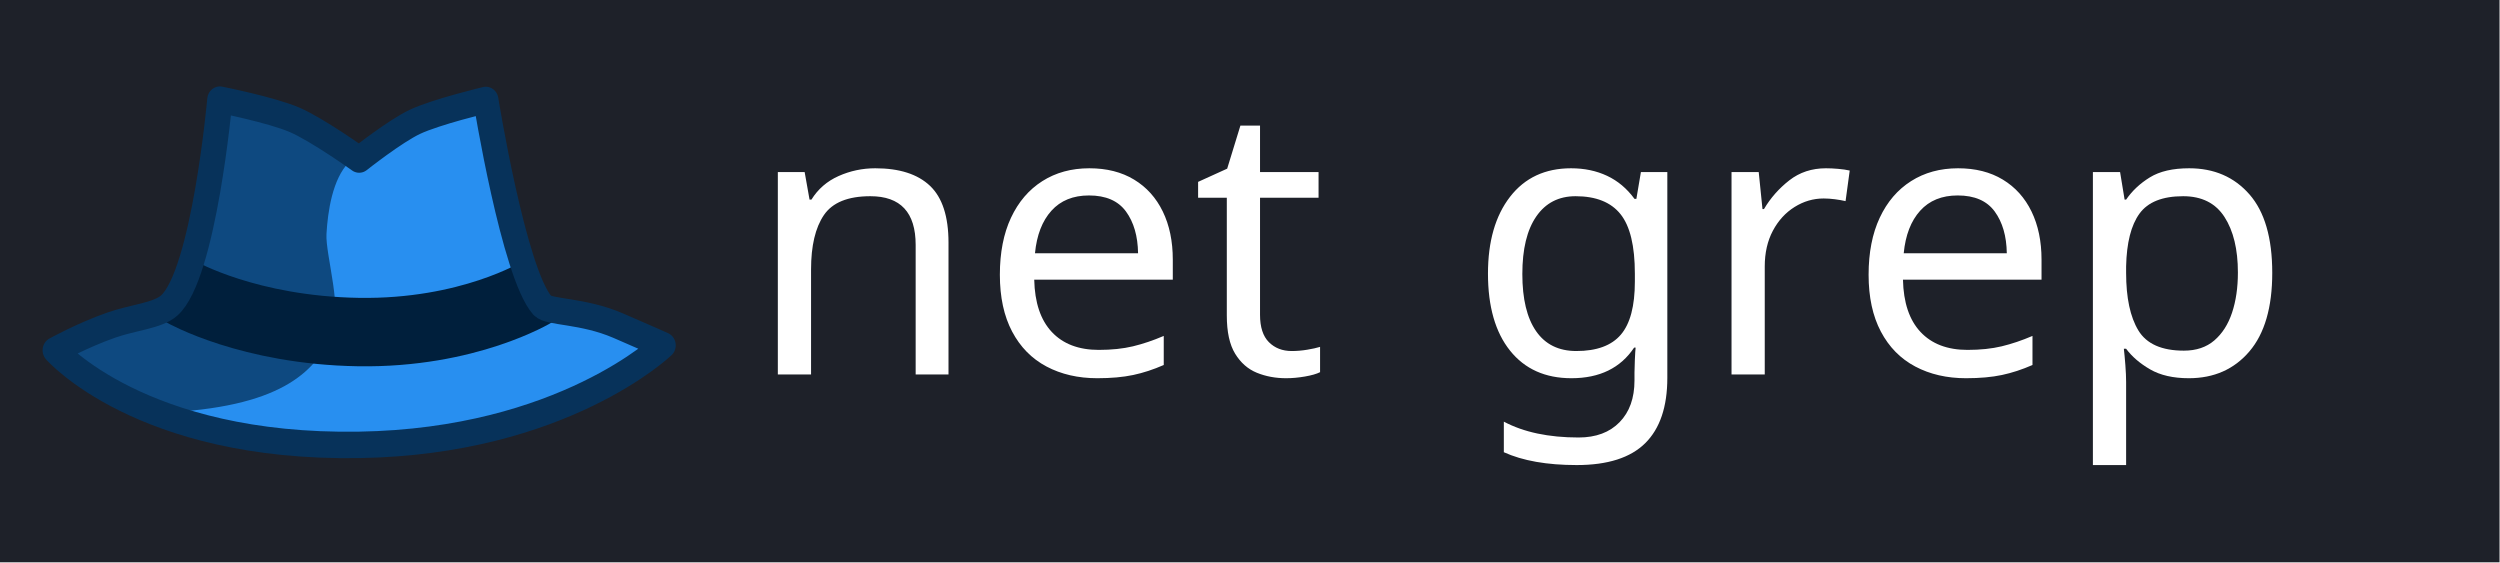
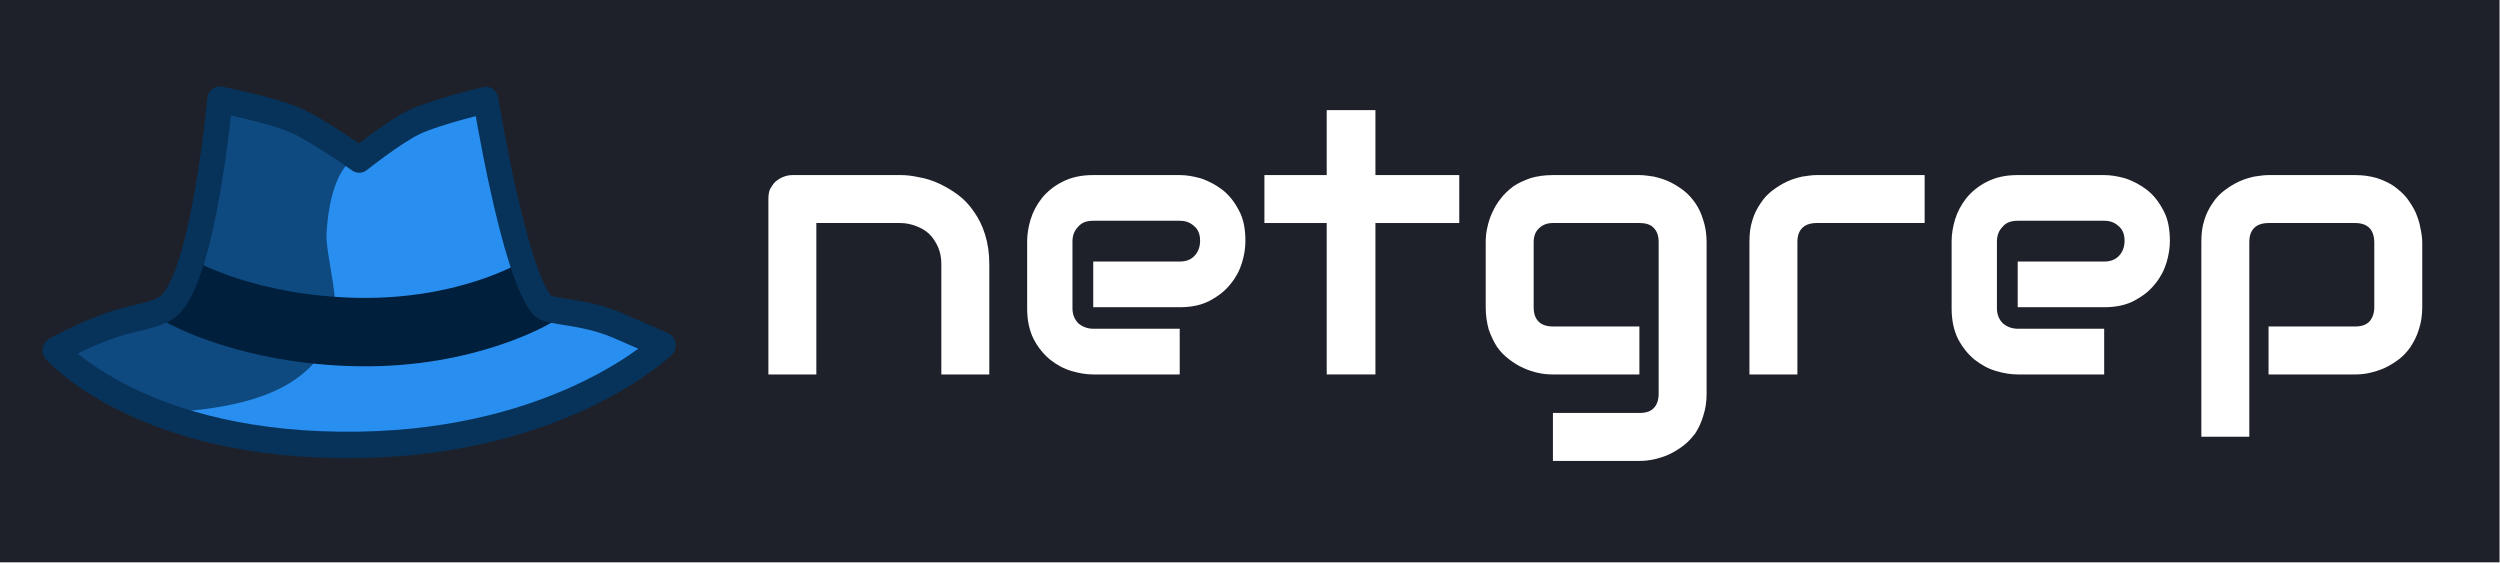
<svg xmlns="http://www.w3.org/2000/svg" width="100%" height="100%" viewBox="0 0 3290 740" version="1.1" xml:space="preserve" style="fill-rule:evenodd;clip-rule:evenodd;stroke-linejoin:round;stroke-miterlimit:1.5;">
  <g transform="matrix(1,0,0,1,-1625.34,-158.652)">
    <g transform="matrix(2.04573,0,0,1.08225,-1629.97,199.892)">
      <g transform="matrix(0.883258,0,0,0.516929,1673.27,-11.0835)">
        <rect x="-92.846" y="-52.275" width="1820.44" height="1322.64" style="fill:rgb(30,33,41);" />
      </g>
    </g>
    <g transform="matrix(1.09677,0,0,1.09677,-310.624,260.943)">
-       <g transform="matrix(453.082,0,0,453.082,4693.51,356.024)">
-             </g>
-       <text x="2659.95px" y="356.024px" style="font-family:'Audiowide-Regular', 'Audiowide';font-size:453.082px;fill:white;">net<tspan x="3525.63px 3838.45px 4084.68px " y="356.024px 356.024px 356.024px ">gre</tspan>p</text>
+       <g transform="matrix(453.082,0,0,453.082,2659.95,356.024)">
+         <path d="M0.645,-0L0.518,-0L0.518,-0.293C0.518,-0.31 0.515,-0.324 0.509,-0.338C0.503,-0.351 0.496,-0.362 0.486,-0.372C0.476,-0.381 0.465,-0.388 0.451,-0.393C0.438,-0.398 0.424,-0.401 0.409,-0.401L0.187,-0.401L0.187,-0L0.06,-0L0.06,-0.465C0.06,-0.474 0.061,-0.482 0.064,-0.49C0.068,-0.497 0.072,-0.504 0.078,-0.51C0.084,-0.515 0.091,-0.52 0.099,-0.523C0.106,-0.526 0.115,-0.528 0.124,-0.528L0.41,-0.528C0.426,-0.528 0.442,-0.526 0.46,-0.522C0.478,-0.519 0.496,-0.513 0.513,-0.505C0.53,-0.497 0.547,-0.487 0.563,-0.475C0.579,-0.463 0.593,-0.448 0.605,-0.43C0.617,-0.413 0.627,-0.393 0.634,-0.37C0.641,-0.347 0.645,-0.322 0.645,-0.293L0.645,-0Z" style="fill:white;fill-rule:nonzero;" />
+       </g>
+       <g transform="matrix(453.082,0,0,453.082,2975.42,356.024)">
+         <path d="M0.627,-0.353C0.627,-0.335 0.624,-0.316 0.618,-0.296C0.612,-0.276 0.602,-0.257 0.588,-0.24C0.574,-0.222 0.556,-0.208 0.534,-0.196C0.512,-0.184 0.485,-0.178 0.453,-0.178L0.224,-0.178L0.224,-0.299L0.453,-0.299C0.47,-0.299 0.483,-0.304 0.493,-0.315C0.502,-0.325 0.507,-0.338 0.507,-0.354C0.507,-0.371 0.502,-0.384 0.491,-0.393C0.48,-0.403 0.468,-0.407 0.453,-0.407L0.224,-0.407C0.206,-0.407 0.193,-0.402 0.184,-0.391C0.174,-0.381 0.169,-0.368 0.169,-0.352L0.169,-0.175C0.169,-0.158 0.175,-0.145 0.185,-0.135C0.196,-0.126 0.209,-0.121 0.225,-0.121L0.453,-0.121L0.453,-0L0.224,-0C0.206,-0 0.187,-0.003 0.167,-0.009C0.146,-0.015 0.128,-0.025 0.11,-0.039C0.093,-0.053 0.078,-0.071 0.066,-0.094C0.055,-0.116 0.049,-0.143 0.049,-0.175L0.049,-0.353C0.049,-0.371 0.052,-0.39 0.058,-0.41C0.064,-0.43 0.074,-0.449 0.088,-0.467C0.102,-0.484 0.12,-0.499 0.142,-0.51C0.165,-0.522 0.192,-0.528 0.224,-0.528L0.453,-0.528C0.47,-0.528 0.489,-0.525 0.51,-0.519C0.53,-0.512 0.549,-0.502 0.566,-0.489C0.584,-0.475 0.598,-0.457 0.61,-0.434C0.622,-0.412 0.627,-0.385 0.627,-0.353Z" style="fill:white;fill-rule:nonzero;" />
+       </g>
+       <g transform="matrix(453.082,0,0,453.082,3271.43,356.024)">
+         <path d="M0.54,-0.401L0.318,-0.401L0.318,-0L0.189,-0L0.189,-0.401L0.024,-0.401L0.024,-0.528L0.189,-0.528L0.189,-0.7L0.318,-0.7L0.318,-0.528L0.54,-0.528L0.54,-0.401Z" style="fill:white;fill-rule:nonzero;" />
+       </g>
+       <g transform="matrix(453.082,0,0,453.082,3525.63,356.024)">
+         <path d="M0.634,0.051C0.634,0.073 0.631,0.092 0.625,0.11C0.62,0.127 0.613,0.142 0.604,0.156C0.594,0.169 0.584,0.18 0.572,0.189C0.56,0.198 0.547,0.206 0.534,0.212C0.521,0.218 0.507,0.222 0.494,0.225C0.48,0.228 0.468,0.229 0.456,0.229L0.227,0.229L0.227,0.102L0.456,0.102C0.473,0.102 0.486,0.098 0.494,0.089C0.503,0.08 0.507,0.067 0.507,0.051L0.507,-0.35C0.507,-0.367 0.503,-0.379 0.494,-0.388C0.486,-0.397 0.473,-0.401 0.456,-0.401L0.227,-0.401C0.211,-0.401 0.199,-0.396 0.189,-0.386C0.18,-0.377 0.176,-0.365 0.176,-0.35L0.176,-0.178C0.176,-0.162 0.18,-0.149 0.189,-0.14C0.198,-0.131 0.211,-0.127 0.228,-0.127L0.456,-0.127L0.456,-0L0.227,-0C0.215,-0 0.202,-0.001 0.188,-0.004C0.175,-0.007 0.162,-0.011 0.149,-0.017C0.135,-0.023 0.123,-0.031 0.111,-0.04C0.099,-0.049 0.088,-0.06 0.079,-0.073C0.07,-0.087 0.063,-0.102 0.057,-0.119C0.052,-0.137 0.049,-0.156 0.049,-0.178L0.049,-0.35C0.049,-0.362 0.05,-0.375 0.053,-0.388C0.056,-0.402 0.06,-0.415 0.066,-0.428C0.072,-0.441 0.079,-0.454 0.089,-0.466C0.098,-0.478 0.109,-0.488 0.122,-0.498C0.135,-0.507 0.151,-0.514 0.168,-0.52C0.185,-0.525 0.205,-0.528 0.227,-0.528L0.456,-0.528C0.468,-0.528 0.48,-0.526 0.494,-0.524C0.507,-0.521 0.521,-0.517 0.534,-0.511C0.547,-0.505 0.56,-0.497 0.572,-0.488C0.584,-0.479 0.594,-0.468 0.604,-0.454C0.613,-0.441 0.62,-0.426 0.625,-0.409C0.631,-0.391 0.634,-0.372 0.634,-0.35L0.634,0.051Z" style="fill:white;fill-rule:nonzero;" />
+       </g>
+       <g transform="matrix(453.082,0,0,453.082,3838.45,356.024)">
+         <path d="M0.521,-0.401L0.236,-0.401C0.219,-0.401 0.206,-0.397 0.197,-0.388C0.188,-0.379 0.184,-0.367 0.184,-0.35L0.184,-0L0.057,-0L0.057,-0.35C0.057,-0.372 0.059,-0.391 0.065,-0.409C0.07,-0.426 0.078,-0.441 0.087,-0.454C0.096,-0.468 0.107,-0.479 0.119,-0.488C0.131,-0.497 0.144,-0.505 0.157,-0.511C0.17,-0.517 0.184,-0.521 0.197,-0.524C0.211,-0.526 0.223,-0.528 0.235,-0.528L0.521,-0.528L0.521,-0.401Z" style="fill:white;fill-rule:nonzero;" />
+       </g>
+       <g transform="matrix(453.082,0,0,453.082,4084.68,356.024)">
+         <path d="M0.627,-0.353C0.627,-0.335 0.624,-0.316 0.618,-0.296C0.612,-0.276 0.602,-0.257 0.588,-0.24C0.574,-0.222 0.556,-0.208 0.534,-0.196C0.512,-0.184 0.485,-0.178 0.453,-0.178L0.224,-0.178L0.224,-0.299L0.453,-0.299C0.47,-0.299 0.483,-0.304 0.493,-0.315C0.502,-0.325 0.507,-0.338 0.507,-0.354C0.507,-0.371 0.502,-0.384 0.491,-0.393C0.48,-0.403 0.468,-0.407 0.453,-0.407L0.224,-0.407C0.206,-0.407 0.193,-0.402 0.184,-0.391C0.174,-0.381 0.169,-0.368 0.169,-0.352L0.169,-0.175C0.169,-0.158 0.175,-0.145 0.185,-0.135C0.196,-0.126 0.209,-0.121 0.225,-0.121L0.453,-0.121L0.453,-0L0.224,-0C0.206,-0 0.187,-0.003 0.167,-0.009C0.146,-0.015 0.128,-0.025 0.11,-0.039C0.093,-0.053 0.078,-0.071 0.066,-0.094C0.055,-0.116 0.049,-0.143 0.049,-0.175L0.049,-0.353C0.049,-0.371 0.052,-0.39 0.058,-0.41C0.064,-0.43 0.074,-0.449 0.088,-0.467C0.102,-0.484 0.12,-0.499 0.142,-0.51C0.165,-0.522 0.192,-0.528 0.224,-0.528L0.453,-0.528C0.47,-0.528 0.489,-0.525 0.51,-0.519C0.53,-0.512 0.549,-0.502 0.566,-0.489C0.584,-0.475 0.598,-0.457 0.61,-0.434C0.622,-0.412 0.627,-0.385 0.627,-0.353Z" style="fill:white;fill-rule:nonzero;" />
+       </g>
+       <g transform="matrix(453.082,0,0,453.082,4380.69,356.024)">
+         <path d="M0.642,-0.178C0.642,-0.156 0.639,-0.137 0.633,-0.119C0.628,-0.102 0.62,-0.087 0.611,-0.073C0.602,-0.06 0.592,-0.049 0.58,-0.04C0.568,-0.031 0.555,-0.023 0.542,-0.017C0.529,-0.011 0.515,-0.007 0.502,-0.004C0.489,-0.001 0.476,-0 0.464,-0L0.235,-0L0.235,-0.127L0.464,-0.127C0.481,-0.127 0.493,-0.131 0.502,-0.14C0.51,-0.149 0.515,-0.162 0.515,-0.178L0.515,-0.349C0.515,-0.367 0.51,-0.38 0.502,-0.388C0.493,-0.397 0.48,-0.401 0.464,-0.401L0.236,-0.401C0.219,-0.401 0.206,-0.397 0.197,-0.388C0.188,-0.379 0.184,-0.367 0.184,-0.35L0.184,0.165L0.057,0.165L0.057,-0.35C0.057,-0.372 0.059,-0.391 0.065,-0.409C0.07,-0.426 0.078,-0.441 0.087,-0.454C0.096,-0.468 0.107,-0.479 0.119,-0.488C0.131,-0.497 0.144,-0.505 0.157,-0.511C0.17,-0.517 0.184,-0.521 0.197,-0.524C0.211,-0.526 0.223,-0.528 0.235,-0.528L0.464,-0.528C0.486,-0.528 0.505,-0.525 0.522,-0.52C0.54,-0.514 0.555,-0.507 0.568,-0.498C0.581,-0.488 0.593,-0.478 0.602,-0.466C0.611,-0.454 0.619,-0.441 0.625,-0.428C0.63,-0.415 0.635,-0.402 0.637,-0.388C0.64,-0.375 0.642,-0.362 0.642,-0.35L0.642,-0.178Z" style="fill:white;fill-rule:nonzero;" />
+       </g>
    </g>
    <g transform="matrix(0.833333,0,0,0.873238,1648,193.955)">
      <path d="M540,200C540,200 596.298,157.423 628.224,143.09C661.557,128.126 740,110.211 740,110.211C740,110.211 784.143,371.187 829.372,420C839.389,430.811 892.634,427.152 948.957,450.284C992.684,468.243 1020,480 1020,480C1020,480 861.93,625.034 540,630C194.855,635.325 60,487.466 60,487.466C60,487.466 102.292,464.969 148.665,449.466C183.539,437.808 221.833,435.414 240,420C295.08,373.265 320,109.737 320,109.737C320,109.737 401.155,125.062 437.822,140.106C474.347,155.092 540,200 540,200Z" style="fill:rgb(40,143,240);" />
    </g>
    <g transform="matrix(0.833333,0,0,0.873238,1648,193.955)">
      <path d="M524.08,203.951C497.751,228.969 490.352,278.955 488.391,312.117C486.504,344.047 515.665,429.139 495.641,467.489C468.284,519.883 416.694,574.24 225.553,581.591C206.384,582.328 61.051,498.389 61.051,498.389L128.438,460.055L236.718,424.232L265.079,386.994L296.199,263.642L325.55,113.914C325.55,113.914 555.85,173.764 524.08,203.951Z" style="fill:rgb(14,73,128);" />
    </g>
    <g transform="matrix(0.833333,0,0,0.873238,1648,193.955)">
      <path d="M260,400C260,400 365.465,457.397 539.054,460C712.643,462.603 820,400 820,400" style="fill:none;stroke:rgb(0,31,60);stroke-width:103.1px;" />
    </g>
    <g transform="matrix(0.833333,0,0,0.873238,1648,193.955)">
      <path d="M540,200C540,200 596.298,157.423 628.224,143.09C661.557,128.126 740,110.211 740,110.211C740,110.211 784.143,371.187 829.372,420C839.389,430.811 892.634,427.152 948.957,450.284C992.684,468.243 1020,480 1020,480C1020,480 861.93,625.034 540,630C194.855,635.325 60,487.466 60,487.466C60,487.466 102.292,464.969 148.665,449.466C183.539,437.808 221.833,435.414 240,420C295.08,373.265 320,109.737 320,109.737C320,109.737 401.155,125.062 437.822,140.106C474.347,155.092 540,200 540,200Z" style="fill:none;stroke:rgb(7,50,90);stroke-width:39.84px;stroke-linecap:round;" />
    </g>
  </g>
</svg>
